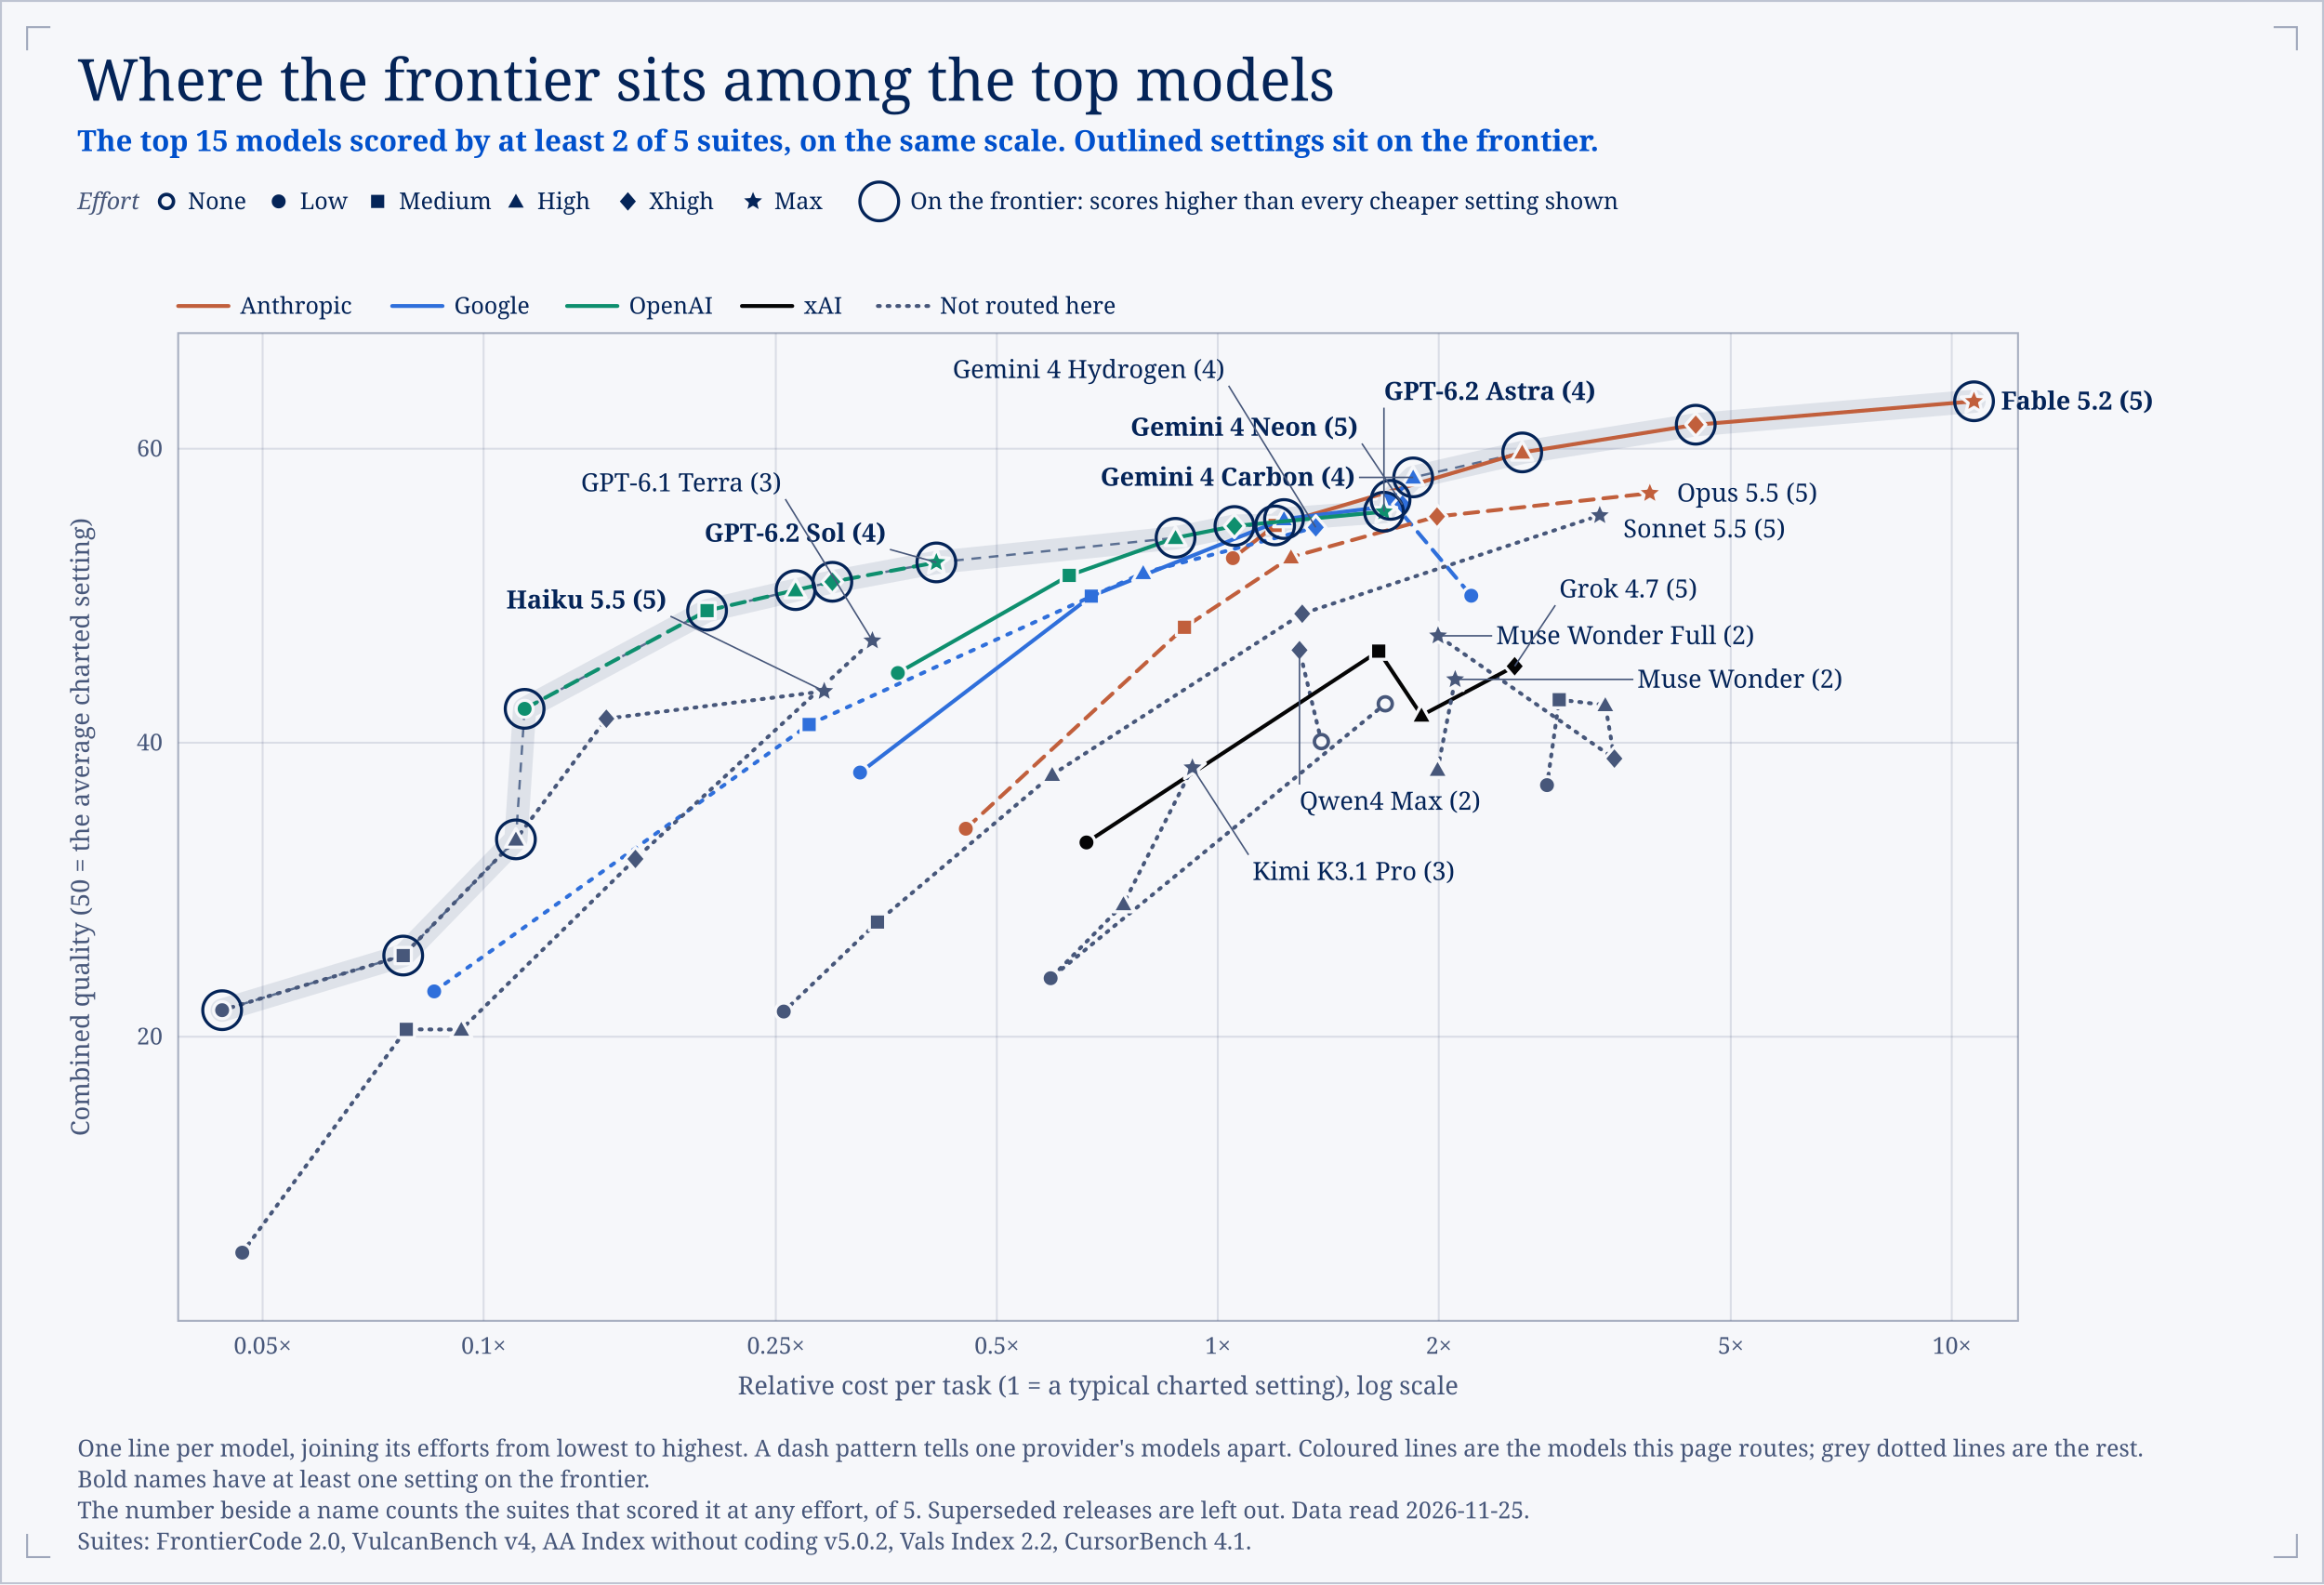
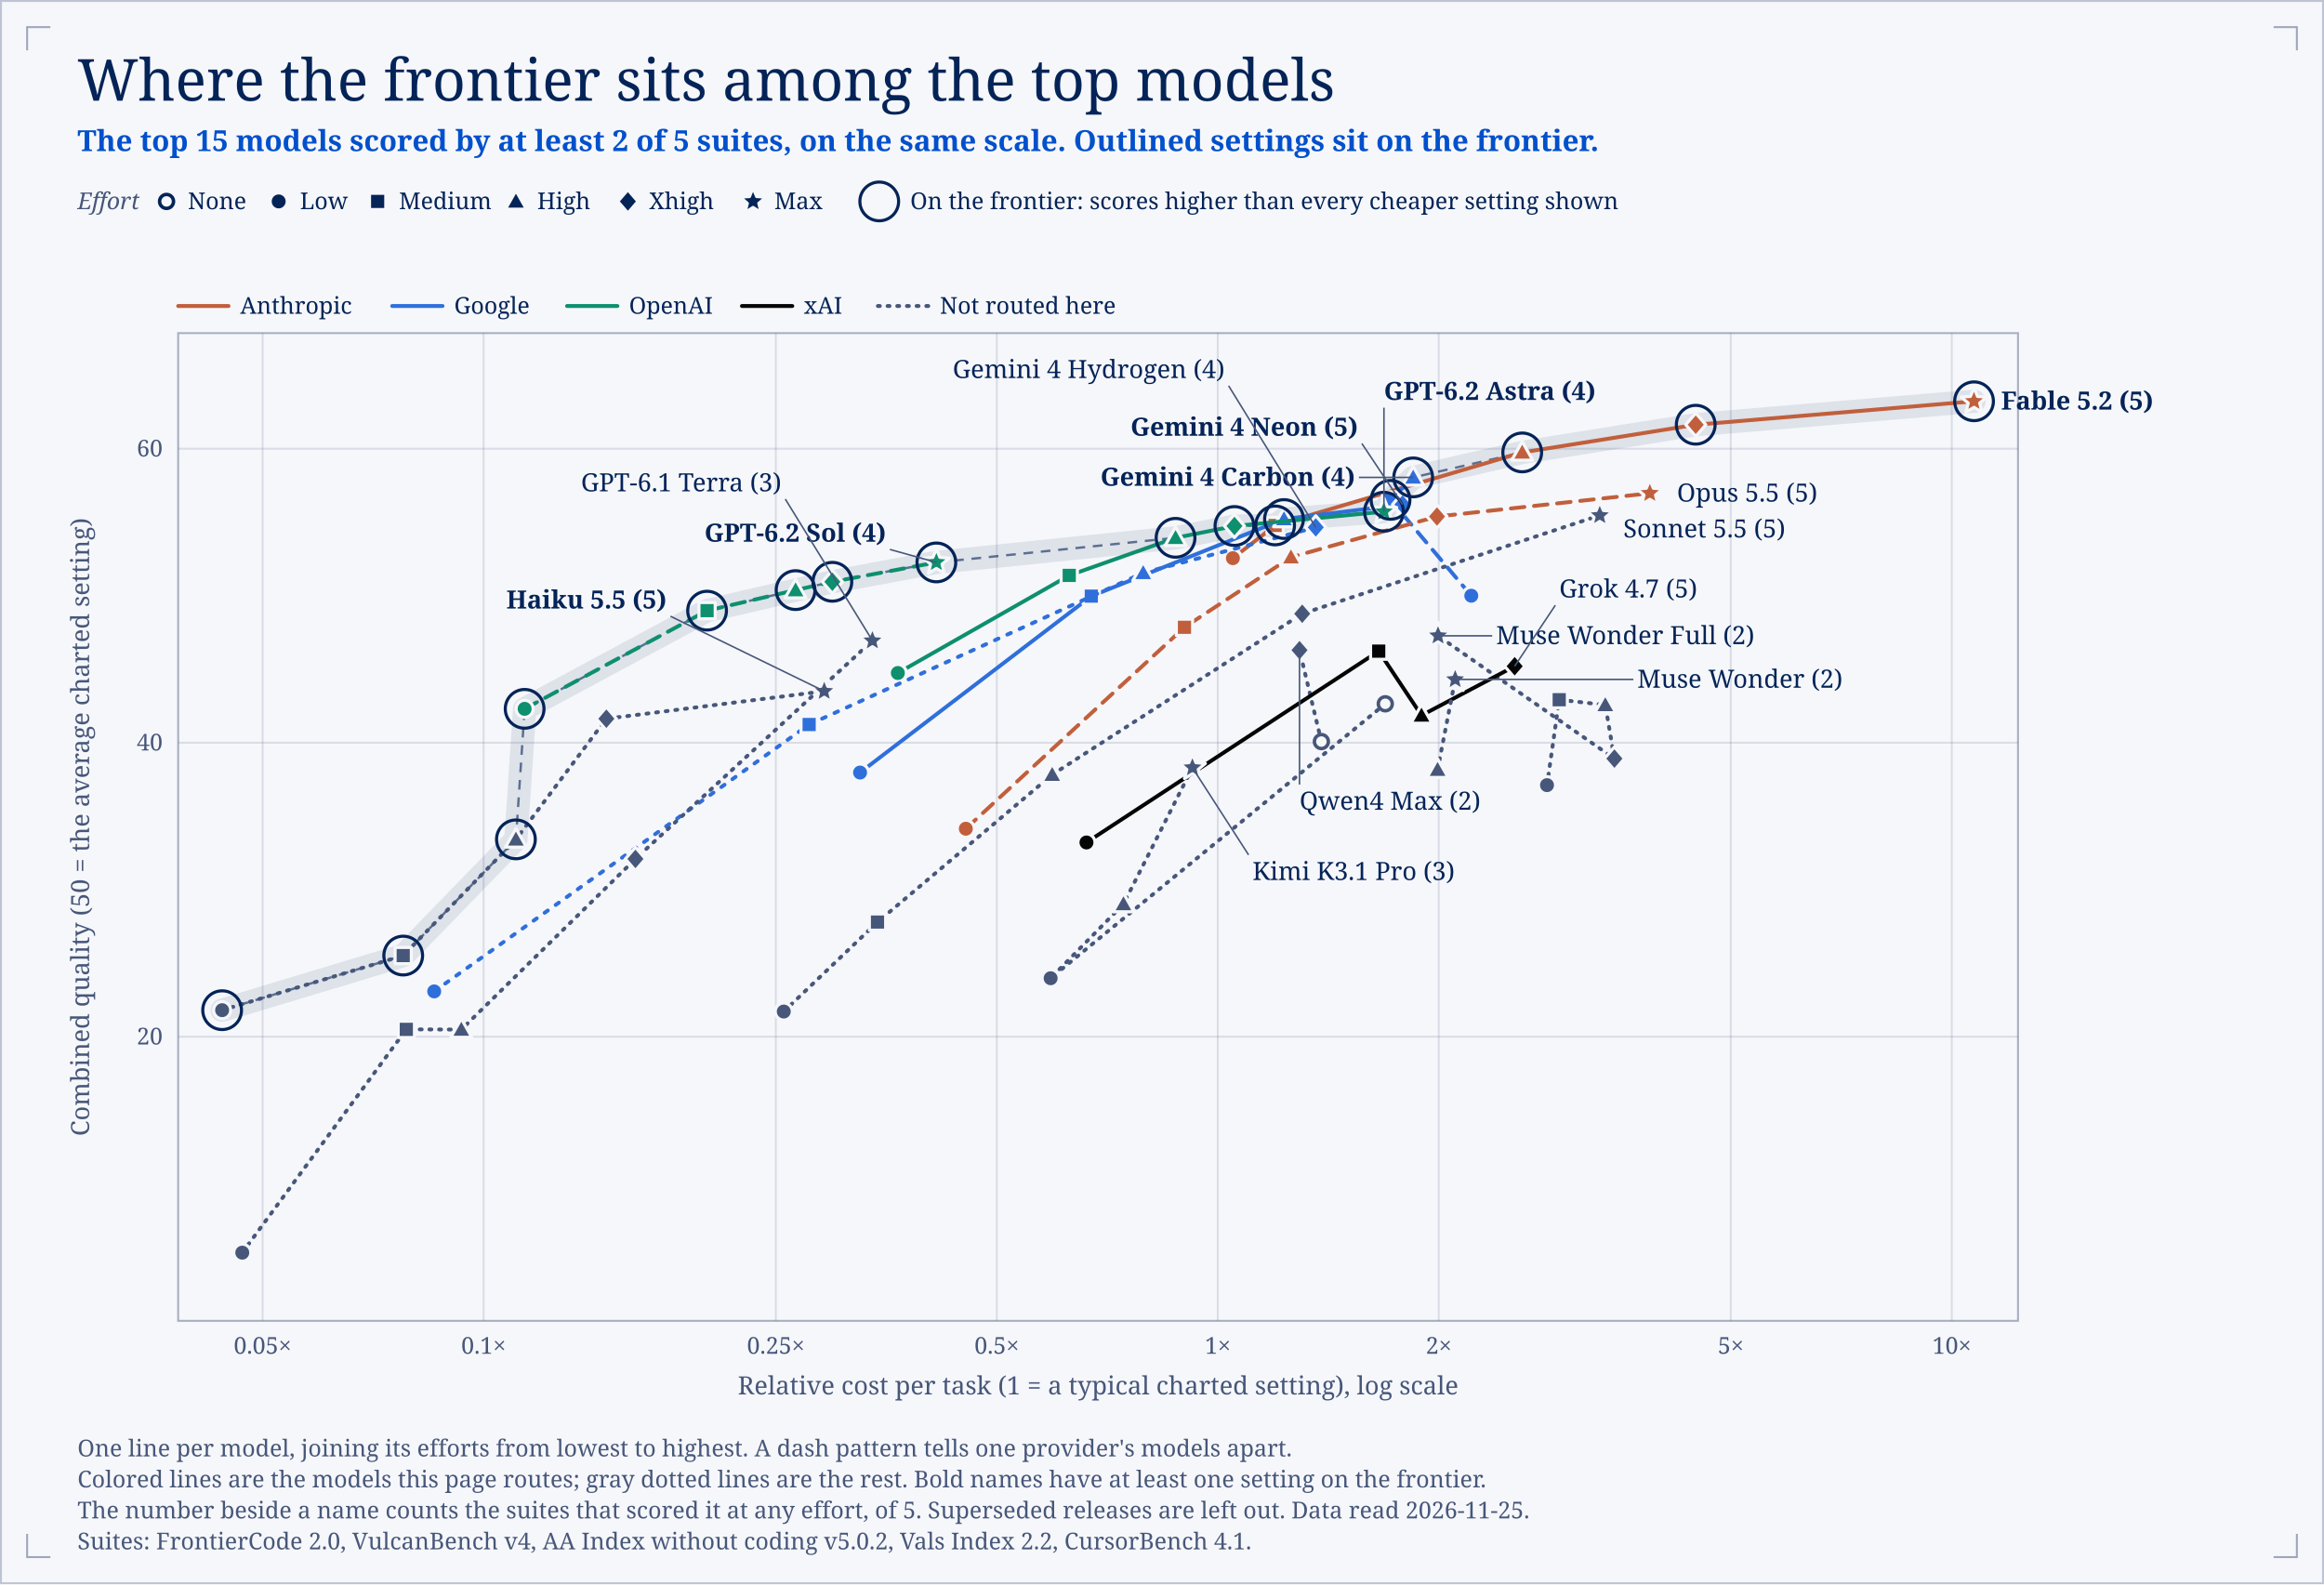
- <svg xmlns="http://www.w3.org/2000/svg" viewBox="0 0 1200 818" width="1200" height="818" role="img">
+ <svg xmlns="http://www.w3.org/2000/svg" viewBox="0 0 1200 818" width="1200" height="818" role="img" aria-labelledby="routing-frontier-title routing-frontier-desc">
  <rect width="1200" height="818" fill="#F6F7FA" />
  <rect x=".5" y=".5" width="1199" height="817" fill="none" stroke="#47577A" stroke-opacity=".32" />
  <path d="M14 26V14H26M1174 14H1186V26M14 792V804H26M1174 804H1186V792" fill="none" stroke="#47577A" stroke-opacity=".5" />
  <text x="40.0" y="52.0" font-size="30" fill="#042458" font-family="Didot,'Bodoni MT',Georgia,serif">Where the frontier sits among the top models</text>
  <text x="40.0" y="78.0" font-family="Baskerville,Georgia,serif" font-size="15" fill="#0050CC" font-weight="600">The top 15 models scored by at least 2 of 5 suites, on the same scale. Outlined settings sit on the frontier.</text>
  <text x="40.0" y="108.0" font-family="Baskerville,Georgia,serif" font-size="12" fill="#47577A" font-style="italic">Effort</text>
  <circle class="key" data-effort="none" data-x="86.0" data-y="104.0" cx="86.0" cy="104.0" r="3.6" fill="#F6F7FA" stroke="#042458" stroke-width="1.8" />
  <text x="97.0" y="108.0" font-family="Baskerville,Georgia,serif" font-size="12" fill="#042458" class="legend">None</text>
  <circle class="key" data-effort="low" data-x="143.9" data-y="104.0" cx="143.9" cy="104.0" r="4.4" fill="#042458" stroke="#F6F7FA" stroke-width="1.6" stroke-linejoin="round" />
  <text x="154.9" y="108.0" font-family="Baskerville,Georgia,serif" font-size="12" fill="#042458" class="legend">Low</text>
  <polygon class="key" data-effort="medium" data-x="195.0" data-y="104.0" points="190.8,99.8 199.2,99.8 199.2,108.2 190.8,108.2" fill="#042458" stroke="#F6F7FA" stroke-width="1.6" stroke-linejoin="round" />
  <text x="206.0" y="108.0" font-family="Baskerville,Georgia,serif" font-size="12" fill="#042458" class="legend">Medium</text>
  <polygon class="key" data-effort="high" data-x="266.4" data-y="104.0" points="266.4,98.4 271.8,108.0 261.0,108.0" fill="#042458" stroke="#F6F7FA" stroke-width="1.6" stroke-linejoin="round" />
  <text x="277.4" y="108.0" font-family="Baskerville,Georgia,serif" font-size="12" fill="#042458" class="legend">High</text>
  <polygon class="key" data-effort="xhigh" data-x="324.2" data-y="104.0" points="324.2,98.0 329.4,104.0 324.2,110.0 319.0,104.0" fill="#042458" stroke="#F6F7FA" stroke-width="1.6" stroke-linejoin="round" />
  <text x="335.2" y="108.0" font-family="Baskerville,Georgia,serif" font-size="12" fill="#042458" class="legend">Xhigh</text>
  <polygon class="key" data-effort="max" data-x="388.8" data-y="104.0" points="388.8,97.0 390.7,101.5 395.5,101.8 391.8,105.0 393.0,109.7 388.8,107.1 384.7,109.7 385.9,105.0 382.2,101.8 387.0,101.5" fill="#042458" stroke="#F6F7FA" stroke-width="1.6" stroke-linejoin="round" />
  <text x="399.8" y="108.0" font-family="Baskerville,Georgia,serif" font-size="12" fill="#042458" class="legend">Max</text>
  <circle class="key-frontier" cx="454.0" cy="104.0" r="10" fill="none" stroke="#042458" stroke-width="1.6" />
  <text x="470.0" y="108.0" font-family="Baskerville,Georgia,serif" font-size="12" fill="#042458" class="legend">On the frontier: scores higher than every cheaper setting shown</text>
  <g transform="translate(0,26)">
    <line x1="135.6" x2="135.6" y1="146.0" y2="656.0" stroke="#47577A" stroke-opacity=".16" />
    <text x="135.6" y="673.0" font-family="Baskerville,Georgia,serif" font-size="12" fill="#47577A" text-anchor="middle">0.05×</text>
    <line x1="249.7" x2="249.7" y1="146.0" y2="656.0" stroke="#47577A" stroke-opacity=".16" />
    <text x="249.7" y="673.0" font-family="Baskerville,Georgia,serif" font-size="12" fill="#47577A" text-anchor="middle">0.1×</text>
    <line x1="400.6" x2="400.6" y1="146.0" y2="656.0" stroke="#47577A" stroke-opacity=".16" />
    <text x="400.6" y="673.0" font-family="Baskerville,Georgia,serif" font-size="12" fill="#47577A" text-anchor="middle">0.25×</text>
    <line x1="514.7" x2="514.7" y1="146.0" y2="656.0" stroke="#47577A" stroke-opacity=".16" />
    <text x="514.7" y="673.0" font-family="Baskerville,Georgia,serif" font-size="12" fill="#47577A" text-anchor="middle">0.5×</text>
    <line x1="628.8" x2="628.8" y1="146.0" y2="656.0" stroke="#47577A" stroke-opacity=".16" />
    <text x="628.8" y="673.0" font-family="Baskerville,Georgia,serif" font-size="12" fill="#47577A" text-anchor="middle">1×</text>
    <line x1="742.9" x2="742.9" y1="146.0" y2="656.0" stroke="#47577A" stroke-opacity=".16" />
    <text x="742.9" y="673.0" font-family="Baskerville,Georgia,serif" font-size="12" fill="#47577A" text-anchor="middle">2×</text>
    <line x1="893.7" x2="893.7" y1="146.0" y2="656.0" stroke="#47577A" stroke-opacity=".16" />
    <text x="893.7" y="673.0" font-family="Baskerville,Georgia,serif" font-size="12" fill="#47577A" text-anchor="middle">5×</text>
    <line x1="1007.8" x2="1007.8" y1="146.0" y2="656.0" stroke="#47577A" stroke-opacity=".16" />
    <text x="1007.8" y="673.0" font-family="Baskerville,Georgia,serif" font-size="12" fill="#47577A" text-anchor="middle">10×</text>
    <line x1="92.0" x2="1042.0" y1="509.3" y2="509.3" stroke="#47577A" stroke-opacity=".16" />
    <text x="84.0" y="513.3" font-family="Baskerville,Georgia,serif" font-size="12" fill="#47577A" text-anchor="end">20</text>
    <line x1="92.0" x2="1042.0" y1="357.5" y2="357.5" stroke="#47577A" stroke-opacity=".16" />
    <text x="84.0" y="361.5" font-family="Baskerville,Georgia,serif" font-size="12" fill="#47577A" text-anchor="end">40</text>
    <line x1="92.0" x2="1042.0" y1="205.7" y2="205.7" stroke="#47577A" stroke-opacity=".16" />
    <text x="84.0" y="209.7" font-family="Baskerville,Georgia,serif" font-size="12" fill="#47577A" text-anchor="end">60</text>
    <rect x="92.0" y="146.0" width="950.0" height="510.0" fill="none" stroke="#47577A" stroke-opacity=".45" />
    <text x="567.0" y="694.0" font-family="Baskerville,Georgia,serif" font-size="13" fill="#47577A" text-anchor="middle">Relative cost per task (1 = a typical charted setting), log scale</text>
    <text transform="translate(46.0,401.0) rotate(-90)" font-family="Baskerville,Georgia,serif" font-size="13" fill="#47577A" text-anchor="middle">Combined quality (50 = the average charted setting)</text>
    <line x1="92.0" x2="118.0" y1="132.0" y2="132.0" stroke="#C15F3C" stroke-width="2" stroke-linecap="round" />
    <text x="124.0" y="136.0" font-family="Baskerville,Georgia,serif" font-size="12" fill="#042458" class="legend">Anthropic</text>
    <line x1="202.5" x2="228.5" y1="132.0" y2="132.0" stroke="#2F6FDB" stroke-width="2" stroke-linecap="round" />
    <text x="234.5" y="136.0" font-family="Baskerville,Georgia,serif" font-size="12" fill="#042458" class="legend">Google</text>
    <line x1="292.8" x2="318.8" y1="132.0" y2="132.0" stroke="#0E8F6E" stroke-width="2" stroke-linecap="round" />
    <text x="324.8" y="136.0" font-family="Baskerville,Georgia,serif" font-size="12" fill="#042458" class="legend">OpenAI</text>
    <line x1="383.1" x2="409.1" y1="132.0" y2="132.0" stroke="#050505" stroke-width="2" stroke-linecap="round" />
    <text x="415.1" y="136.0" font-family="Baskerville,Georgia,serif" font-size="12" fill="#042458" class="legend">xAI</text>
    <line x1="453.3" x2="479.3" y1="132.0" y2="132.0" stroke="#47577A" stroke-width="2" stroke-dasharray="1 4" stroke-linecap="round" />
    <text x="485.3" y="136.0" font-family="Baskerville,Georgia,serif" font-size="12" fill="#042458" class="legend">Not routed here</text>
    <polyline class="frontier-band" points="114.7,495.6 208.2,467.4 266.4,407.4 270.9,340.0 365.1,289.3 410.8,278.7 429.8,274.4 483.5,264.4 607.0,251.7 637.4,245.6 658.4,245.3 663.0,242.0 714.6,238.2 718.0,232.1 729.7,220.5 786.0,207.6 875.6,193.3 1019.3,181.2" fill="none" stroke="#042458" stroke-opacity=".1" stroke-width="12" stroke-linejoin="round" stroke-linecap="round" />
    <polyline class="frontier-line" points="114.7,495.6 208.2,467.4 266.4,407.4 270.9,340.0 365.1,289.3 410.8,278.7 429.8,274.4 483.5,264.4 607.0,251.7 637.4,245.6 658.4,245.3 663.0,242.0 714.6,238.2 718.0,232.1 729.7,220.5 786.0,207.6 875.6,193.3 1019.3,181.2" fill="none" stroke="#042458" stroke-opacity=".6" stroke-width="1.2" stroke-dasharray="5 4" />
    <polyline class="series" data-model="Fable 5.2" data-suites="5" points="636.6,262.2 658.4,245.3 786.0,207.6 875.6,193.3 1019.3,181.2" fill="none" stroke="#C15F3C" stroke-width="2" stroke-linejoin="round" stroke-linecap="round" />
    <circle class="point" data-effort="low" data-x="636.6" data-y="262.2" cx="636.6" cy="262.2" r="4.4" fill="#C15F3C" stroke="#F6F7FA" stroke-width="1.6" stroke-linejoin="round" />
    <polygon class="point" data-effort="medium" data-x="658.4" data-y="245.3" points="654.2,241.1 662.6,241.1 662.6,249.5 654.2,249.5" fill="#C15F3C" stroke="#F6F7FA" stroke-width="1.6" stroke-linejoin="round" />
    <polygon class="point" data-effort="high" data-x="786.0" data-y="207.6" points="786.0,202.0 791.4,211.6 780.6,211.6" fill="#C15F3C" stroke="#F6F7FA" stroke-width="1.6" stroke-linejoin="round" />
    <polygon class="point" data-effort="xhigh" data-x="875.6" data-y="193.3" points="875.6,187.3 880.8,193.3 875.6,199.3 870.4,193.3" fill="#C15F3C" stroke="#F6F7FA" stroke-width="1.6" stroke-linejoin="round" />
    <polygon class="point" data-effort="max" data-x="1019.3" data-y="181.2" points="1019.3,174.2 1021.1,178.7 1025.9,179.0 1022.2,182.1 1023.4,186.8 1019.3,184.3 1015.1,186.8 1016.3,182.1 1012.6,179.0 1017.4,178.7" fill="#C15F3C" stroke="#F6F7FA" stroke-width="1.6" stroke-linejoin="round" />
    <polyline class="series" data-model="Gemini 4 Carbon" data-suites="4" points="759.7,281.6 718.0,232.1 729.7,220.5" fill="none" stroke="#2F6FDB" stroke-width="2" stroke-dasharray="7 5" stroke-linejoin="round" stroke-linecap="round" />
    <circle class="point" data-effort="low" data-x="759.7" data-y="281.6" cx="759.7" cy="281.6" r="4.4" fill="#2F6FDB" stroke="#F6F7FA" stroke-width="1.6" stroke-linejoin="round" />
    <polygon class="point" data-effort="medium" data-x="718.0" data-y="232.1" points="713.8,227.9 722.2,227.9 722.2,236.3 713.8,236.3" fill="#2F6FDB" stroke="#F6F7FA" stroke-width="1.6" stroke-linejoin="round" />
    <polygon class="point" data-effort="high" data-x="729.7" data-y="220.5" points="729.7,214.9 735.1,224.5 724.3,224.5" fill="#2F6FDB" stroke="#F6F7FA" stroke-width="1.6" stroke-linejoin="round" />
    <polyline class="series" data-model="Opus 5.5" data-suites="5" points="498.7,401.9 611.6,297.9 666.6,261.7 742.0,240.7 851.9,228.7" fill="none" stroke="#C15F3C" stroke-width="2" stroke-dasharray="7 5" stroke-linejoin="round" stroke-linecap="round" />
    <circle class="point" data-effort="low" data-x="498.7" data-y="401.9" cx="498.7" cy="401.9" r="4.4" fill="#C15F3C" stroke="#F6F7FA" stroke-width="1.6" stroke-linejoin="round" />
    <polygon class="point" data-effort="medium" data-x="611.6" data-y="297.9" points="607.4,293.7 615.8,293.7 615.8,302.1 607.4,302.1" fill="#C15F3C" stroke="#F6F7FA" stroke-width="1.6" stroke-linejoin="round" />
    <polygon class="point" data-effort="high" data-x="666.6" data-y="261.7" points="666.6,256.1 672.0,265.7 661.2,265.7" fill="#C15F3C" stroke="#F6F7FA" stroke-width="1.6" stroke-linejoin="round" />
    <polygon class="point" data-effort="xhigh" data-x="742.0" data-y="240.7" points="742.0,234.7 747.2,240.7 742.0,246.7 736.8,240.7" fill="#C15F3C" stroke="#F6F7FA" stroke-width="1.6" stroke-linejoin="round" />
    <polygon class="point" data-effort="max" data-x="851.9" data-y="228.7" points="851.9,221.7 853.7,226.1 858.6,226.5 854.8,229.6 856.0,234.3 851.9,231.8 847.8,234.3 848.9,229.6 845.2,226.5 850.1,226.1" fill="#C15F3C" stroke="#F6F7FA" stroke-width="1.6" stroke-linejoin="round" />
    <polyline class="series" data-model="Gemini 4 Neon" data-suites="5" points="444.1,372.9 563.5,281.8 663.0,242.0 724.2,234.5" fill="none" stroke="#2F6FDB" stroke-width="2" stroke-linejoin="round" stroke-linecap="round" />
    <circle class="point" data-effort="low" data-x="444.1" data-y="372.9" cx="444.1" cy="372.9" r="4.4" fill="#2F6FDB" stroke="#F6F7FA" stroke-width="1.6" stroke-linejoin="round" />
    <polygon class="point" data-effort="medium" data-x="563.5" data-y="281.8" points="559.3,277.6 567.7,277.6 567.7,286.0 559.3,286.0" fill="#2F6FDB" stroke="#F6F7FA" stroke-width="1.6" stroke-linejoin="round" />
    <polygon class="point" data-effort="high" data-x="663.0" data-y="242.0" points="663.0,236.4 668.4,246.0 657.6,246.0" fill="#2F6FDB" stroke="#F6F7FA" stroke-width="1.6" stroke-linejoin="round" />
    <polygon class="point" data-effort="xhigh" data-x="724.2" data-y="234.5" points="724.2,228.5 729.4,234.5 724.2,240.5 719.0,234.5" fill="#2F6FDB" stroke="#F6F7FA" stroke-width="1.6" stroke-linejoin="round" />
    <polyline class="series" data-model="GPT-6.2 Astra" data-suites="4" points="463.6,321.5 552.1,271.1 607.0,251.7 637.4,245.6 714.6,238.2" fill="none" stroke="#0E8F6E" stroke-width="2" stroke-linejoin="round" stroke-linecap="round" />
    <circle class="point" data-effort="low" data-x="463.6" data-y="321.5" cx="463.6" cy="321.5" r="4.4" fill="#0E8F6E" stroke="#F6F7FA" stroke-width="1.6" stroke-linejoin="round" />
    <polygon class="point" data-effort="medium" data-x="552.1" data-y="271.1" points="547.9,266.9 556.3,266.9 556.3,275.3 547.9,275.3" fill="#0E8F6E" stroke="#F6F7FA" stroke-width="1.6" stroke-linejoin="round" />
    <polygon class="point" data-effort="high" data-x="607.0" data-y="251.7" points="607.0,246.1 612.4,255.7 601.6,255.7" fill="#0E8F6E" stroke="#F6F7FA" stroke-width="1.6" stroke-linejoin="round" />
    <polygon class="point" data-effort="xhigh" data-x="637.4" data-y="245.6" points="637.4,239.6 642.6,245.6 637.4,251.6 632.2,245.6" fill="#0E8F6E" stroke="#F6F7FA" stroke-width="1.6" stroke-linejoin="round" />
    <polygon class="point" data-effort="max" data-x="714.6" data-y="238.2" points="714.6,231.2 716.4,235.7 721.2,236.0 717.5,239.1 718.7,243.8 714.6,241.3 710.4,243.8 711.6,239.1 707.9,236.0 712.7,235.7" fill="#0E8F6E" stroke="#F6F7FA" stroke-width="1.6" stroke-linejoin="round" />
    <polyline class="series" data-model="Sonnet 5.5" data-suites="5" points="404.7,496.3 453.1,450.1 543.3,374.0 672.4,290.9 826.0,240.1" fill="none" stroke="#47577A" stroke-width="2" stroke-dasharray="1 4" stroke-linejoin="round" stroke-linecap="round" />
    <circle class="point" data-effort="low" data-x="404.7" data-y="496.3" cx="404.7" cy="496.3" r="4.4" fill="#47577A" stroke="#F6F7FA" stroke-width="1.6" stroke-linejoin="round" />
    <polygon class="point" data-effort="medium" data-x="453.1" data-y="450.1" points="448.9,445.9 457.3,445.9 457.3,454.3 448.9,454.3" fill="#47577A" stroke="#F6F7FA" stroke-width="1.6" stroke-linejoin="round" />
    <polygon class="point" data-effort="high" data-x="543.3" data-y="374.0" points="543.3,368.4 548.7,378.0 537.9,378.0" fill="#47577A" stroke="#F6F7FA" stroke-width="1.6" stroke-linejoin="round" />
    <polygon class="point" data-effort="xhigh" data-x="672.4" data-y="290.9" points="672.4,284.9 677.6,290.9 672.4,296.9 667.2,290.9" fill="#47577A" stroke="#F6F7FA" stroke-width="1.6" stroke-linejoin="round" />
    <polygon class="point" data-effort="max" data-x="826.0" data-y="240.1" points="826.0,233.1 827.9,237.6 832.7,238.0 829.0,241.1 830.2,245.8 826.0,243.2 821.9,245.8 823.1,241.1 819.4,238.0 824.2,237.6" fill="#47577A" stroke="#F6F7FA" stroke-width="1.6" stroke-linejoin="round" />
    <polyline class="series" data-model="Gemini 4 Hydrogen" data-suites="4" points="224.2,485.9 417.8,348.1 590.3,269.8 679.4,246.3" fill="none" stroke="#2F6FDB" stroke-width="2" stroke-dasharray="2 5" stroke-linejoin="round" stroke-linecap="round" />
    <circle class="point" data-effort="low" data-x="224.2" data-y="485.9" cx="224.2" cy="485.9" r="4.4" fill="#2F6FDB" stroke="#F6F7FA" stroke-width="1.6" stroke-linejoin="round" />
    <polygon class="point" data-effort="medium" data-x="417.8" data-y="348.1" points="413.6,343.9 422.0,343.9 422.0,352.3 413.6,352.3" fill="#2F6FDB" stroke="#F6F7FA" stroke-width="1.6" stroke-linejoin="round" />
    <polygon class="point" data-effort="high" data-x="590.3" data-y="269.8" points="590.3,264.2 595.7,273.8 584.9,273.8" fill="#2F6FDB" stroke="#F6F7FA" stroke-width="1.6" stroke-linejoin="round" />
    <polygon class="point" data-effort="xhigh" data-x="679.4" data-y="246.3" points="679.4,240.3 684.6,246.3 679.4,252.3 674.2,246.3" fill="#2F6FDB" stroke="#F6F7FA" stroke-width="1.6" stroke-linejoin="round" />
    <polyline class="series" data-model="GPT-6.2 Sol" data-suites="4" points="270.9,340.0 365.1,289.3 410.8,278.7 429.8,274.4 483.5,264.4" fill="none" stroke="#0E8F6E" stroke-width="2" stroke-dasharray="7 5" stroke-linejoin="round" stroke-linecap="round" />
    <circle class="point" data-effort="low" data-x="270.9" data-y="340.0" cx="270.9" cy="340.0" r="4.4" fill="#0E8F6E" stroke="#F6F7FA" stroke-width="1.6" stroke-linejoin="round" />
    <polygon class="point" data-effort="medium" data-x="365.1" data-y="289.3" points="360.9,285.1 369.3,285.1 369.3,293.5 360.9,293.5" fill="#0E8F6E" stroke="#F6F7FA" stroke-width="1.6" stroke-linejoin="round" />
    <polygon class="point" data-effort="high" data-x="410.8" data-y="278.7" points="410.8,273.1 416.2,282.7 405.4,282.7" fill="#0E8F6E" stroke="#F6F7FA" stroke-width="1.6" stroke-linejoin="round" />
    <polygon class="point" data-effort="xhigh" data-x="429.8" data-y="274.4" points="429.8,268.4 435.0,274.4 429.8,280.4 424.6,274.4" fill="#0E8F6E" stroke="#F6F7FA" stroke-width="1.6" stroke-linejoin="round" />
    <polygon class="point" data-effort="max" data-x="483.5" data-y="264.4" points="483.5,257.4 485.3,261.8 490.2,262.2 486.4,265.3 487.6,270.0 483.5,267.5 479.4,270.0 480.5,265.3 476.8,262.2 481.7,261.8" fill="#0E8F6E" stroke="#F6F7FA" stroke-width="1.6" stroke-linejoin="round" />
    <polyline class="series" data-model="Muse Wonder Full" data-suites="2" points="798.8,379.4 805.1,335.3 828.9,338.0 833.6,365.7 742.5,302.3" fill="none" stroke="#47577A" stroke-width="2" stroke-dasharray="1 4" stroke-linejoin="round" stroke-linecap="round" />
    <circle class="point" data-effort="low" data-x="798.8" data-y="379.4" cx="798.8" cy="379.4" r="4.4" fill="#47577A" stroke="#F6F7FA" stroke-width="1.6" stroke-linejoin="round" />
    <polygon class="point" data-effort="medium" data-x="805.1" data-y="335.3" points="800.9,331.1 809.3,331.1 809.3,339.5 800.9,339.5" fill="#47577A" stroke="#F6F7FA" stroke-width="1.6" stroke-linejoin="round" />
    <polygon class="point" data-effort="high" data-x="828.9" data-y="338.0" points="828.9,332.4 834.3,342.0 823.5,342.0" fill="#47577A" stroke="#F6F7FA" stroke-width="1.6" stroke-linejoin="round" />
    <polygon class="point" data-effort="xhigh" data-x="833.6" data-y="365.7" points="833.6,359.7 838.8,365.7 833.6,371.7 828.4,365.7" fill="#47577A" stroke="#F6F7FA" stroke-width="1.6" stroke-linejoin="round" />
    <polygon class="point" data-effort="max" data-x="742.5" data-y="302.3" points="742.5,295.3 744.4,299.7 749.2,300.1 745.5,303.2 746.6,307.9 742.5,305.4 738.4,307.9 739.6,303.2 735.9,300.1 740.7,299.7" fill="#47577A" stroke="#F6F7FA" stroke-width="1.6" stroke-linejoin="round" />
    <polyline class="series" data-model="GPT-6.1 Terra" data-suites="3" points="125.1,620.8 209.8,505.5 238.2,505.6 328.1,417.5 450.5,304.8" fill="none" stroke="#47577A" stroke-width="2" stroke-dasharray="1 4" stroke-linejoin="round" stroke-linecap="round" />
    <circle class="point" data-effort="low" data-x="125.1" data-y="620.8" cx="125.1" cy="620.8" r="4.4" fill="#47577A" stroke="#F6F7FA" stroke-width="1.6" stroke-linejoin="round" />
    <polygon class="point" data-effort="medium" data-x="209.8" data-y="505.5" points="205.6,501.3 214.0,501.3 214.0,509.7 205.6,509.7" fill="#47577A" stroke="#F6F7FA" stroke-width="1.6" stroke-linejoin="round" />
    <polygon class="point" data-effort="high" data-x="238.2" data-y="505.6" points="238.2,500.0 243.6,509.6 232.8,509.6" fill="#47577A" stroke="#F6F7FA" stroke-width="1.6" stroke-linejoin="round" />
    <polygon class="point" data-effort="xhigh" data-x="328.1" data-y="417.5" points="328.1,411.5 333.3,417.5 328.1,423.5 322.9,417.5" fill="#47577A" stroke="#F6F7FA" stroke-width="1.6" stroke-linejoin="round" />
    <polygon class="point" data-effort="max" data-x="450.5" data-y="304.8" points="450.5,297.8 452.3,302.3 457.1,302.6 453.4,305.8 454.6,310.5 450.5,307.9 446.3,310.5 447.5,305.8 443.8,302.6 448.6,302.3" fill="#47577A" stroke="#F6F7FA" stroke-width="1.6" stroke-linejoin="round" />
    <polyline class="series" data-model="Qwen4 Max" data-suites="2" points="682.3,356.9 671.0,309.7" fill="none" stroke="#47577A" stroke-width="2" stroke-dasharray="1 4" stroke-linejoin="round" stroke-linecap="round" />
    <circle class="point" data-effort="none" data-x="682.3" data-y="356.9" cx="682.3" cy="356.9" r="3.6" fill="#F6F7FA" stroke="#47577A" stroke-width="1.8" />
    <polygon class="point" data-effort="xhigh" data-x="671.0" data-y="309.7" points="671.0,303.7 676.2,309.7 671.0,315.7 665.8,309.7" fill="#47577A" stroke="#F6F7FA" stroke-width="1.6" stroke-linejoin="round" />
    <polyline class="series" data-model="Grok 4.7" data-suites="5" points="561.0,409.0 711.9,310.2 734.0,343.4 782.1,318.0" fill="none" stroke="#050505" stroke-width="2" stroke-linejoin="round" stroke-linecap="round" />
    <circle class="point" data-effort="low" data-x="561.0" data-y="409.0" cx="561.0" cy="409.0" r="4.4" fill="#050505" stroke="#F6F7FA" stroke-width="1.6" stroke-linejoin="round" />
    <polygon class="point" data-effort="medium" data-x="711.9" data-y="310.2" points="707.7,306.0 716.1,306.0 716.1,314.4 707.7,314.4" fill="#050505" stroke="#F6F7FA" stroke-width="1.6" stroke-linejoin="round" />
    <polygon class="point" data-effort="high" data-x="734.0" data-y="343.4" points="734.0,337.8 739.4,347.4 728.6,347.4" fill="#050505" stroke="#F6F7FA" stroke-width="1.6" stroke-linejoin="round" />
    <polygon class="point" data-effort="xhigh" data-x="782.1" data-y="318.0" points="782.1,312.0 787.3,318.0 782.1,324.0 776.9,318.0" fill="#050505" stroke="#F6F7FA" stroke-width="1.6" stroke-linejoin="round" />
    <polyline class="series" data-model="Muse Wonder" data-suites="2" points="742.3,371.4 751.4,324.8" fill="none" stroke="#47577A" stroke-width="2" stroke-dasharray="1 4" stroke-linejoin="round" stroke-linecap="round" />
    <polygon class="point" data-effort="high" data-x="742.3" data-y="371.4" points="742.3,365.8 747.7,375.4 736.9,375.4" fill="#47577A" stroke="#F6F7FA" stroke-width="1.6" stroke-linejoin="round" />
    <polygon class="point" data-effort="max" data-x="751.4" data-y="324.8" points="751.4,317.8 753.2,322.3 758.0,322.7 754.3,325.8 755.5,330.5 751.4,327.9 747.3,330.5 748.4,325.8 744.7,322.7 749.6,322.3" fill="#47577A" stroke="#F6F7FA" stroke-width="1.6" stroke-linejoin="round" />
    <polyline class="series" data-model="Haiku 5.5" data-suites="5" points="114.7,495.6 208.2,467.4 266.4,407.4 313.1,345.1 425.6,330.9" fill="none" stroke="#47577A" stroke-width="2" stroke-dasharray="1 4" stroke-linejoin="round" stroke-linecap="round" />
    <circle class="point" data-effort="low" data-x="114.7" data-y="495.6" cx="114.7" cy="495.6" r="4.4" fill="#47577A" stroke="#F6F7FA" stroke-width="1.6" stroke-linejoin="round" />
    <polygon class="point" data-effort="medium" data-x="208.2" data-y="467.4" points="204.0,463.2 212.4,463.2 212.4,471.6 204.0,471.6" fill="#47577A" stroke="#F6F7FA" stroke-width="1.6" stroke-linejoin="round" />
    <polygon class="point" data-effort="high" data-x="266.4" data-y="407.4" points="266.4,401.8 271.8,411.4 261.0,411.4" fill="#47577A" stroke="#F6F7FA" stroke-width="1.6" stroke-linejoin="round" />
    <polygon class="point" data-effort="xhigh" data-x="313.1" data-y="345.1" points="313.1,339.1 318.3,345.1 313.1,351.1 307.9,345.1" fill="#47577A" stroke="#F6F7FA" stroke-width="1.6" stroke-linejoin="round" />
    <polygon class="point" data-effort="max" data-x="425.6" data-y="330.9" points="425.6,323.9 427.4,328.4 432.2,328.7 428.5,331.9 429.7,336.6 425.6,334.0 421.5,336.6 422.6,331.9 418.9,328.7 423.8,328.4" fill="#47577A" stroke="#F6F7FA" stroke-width="1.6" stroke-linejoin="round" />
    <polyline class="series" data-model="Kimi K3.1 Pro" data-suites="3" points="715.3,337.4 542.5,479.1 580.1,440.8 615.7,370.4" fill="none" stroke="#47577A" stroke-width="2" stroke-dasharray="1 4" stroke-linejoin="round" stroke-linecap="round" />
    <circle class="point" data-effort="none" data-x="715.3" data-y="337.4" cx="715.3" cy="337.4" r="3.6" fill="#F6F7FA" stroke="#47577A" stroke-width="1.8" />
    <circle class="point" data-effort="low" data-x="542.5" data-y="479.1" cx="542.5" cy="479.1" r="4.4" fill="#47577A" stroke="#F6F7FA" stroke-width="1.6" stroke-linejoin="round" />
    <polygon class="point" data-effort="high" data-x="580.1" data-y="440.8" points="580.1,435.2 585.5,444.8 574.7,444.8" fill="#47577A" stroke="#F6F7FA" stroke-width="1.6" stroke-linejoin="round" />
    <polygon class="point" data-effort="max" data-x="615.7" data-y="370.4" points="615.7,363.4 617.5,367.8 622.4,368.2 618.7,371.3 619.8,376.0 615.7,373.5 611.6,376.0 612.8,371.3 609.1,368.2 613.9,367.8" fill="#47577A" stroke="#F6F7FA" stroke-width="1.6" stroke-linejoin="round" />
    <circle class="frontier" data-model="Haiku 5.5" data-effort="low" data-x="114.7" data-y="495.6" cx="114.7" cy="495.6" r="10" fill="none" stroke="#042458" stroke-width="1.6" />
    <circle class="frontier" data-model="Haiku 5.5" data-effort="medium" data-x="208.2" data-y="467.4" cx="208.2" cy="467.4" r="10" fill="none" stroke="#042458" stroke-width="1.6" />
    <circle class="frontier" data-model="Haiku 5.5" data-effort="high" data-x="266.4" data-y="407.4" cx="266.4" cy="407.4" r="10" fill="none" stroke="#042458" stroke-width="1.6" />
    <circle class="frontier" data-model="GPT-6.2 Sol" data-effort="low" data-x="270.9" data-y="340.0" cx="270.9" cy="340.0" r="10" fill="none" stroke="#042458" stroke-width="1.6" />
    <circle class="frontier" data-model="GPT-6.2 Sol" data-effort="medium" data-x="365.1" data-y="289.3" cx="365.1" cy="289.3" r="10" fill="none" stroke="#042458" stroke-width="1.6" />
    <circle class="frontier" data-model="GPT-6.2 Sol" data-effort="high" data-x="410.8" data-y="278.7" cx="410.8" cy="278.7" r="10" fill="none" stroke="#042458" stroke-width="1.6" />
    <circle class="frontier" data-model="GPT-6.2 Sol" data-effort="xhigh" data-x="429.8" data-y="274.4" cx="429.8" cy="274.4" r="10" fill="none" stroke="#042458" stroke-width="1.6" />
    <circle class="frontier" data-model="GPT-6.2 Sol" data-effort="max" data-x="483.5" data-y="264.4" cx="483.5" cy="264.4" r="10" fill="none" stroke="#042458" stroke-width="1.6" />
    <circle class="frontier" data-model="GPT-6.2 Astra" data-effort="high" data-x="607.0" data-y="251.7" cx="607.0" cy="251.7" r="10" fill="none" stroke="#042458" stroke-width="1.6" />
    <circle class="frontier" data-model="GPT-6.2 Astra" data-effort="xhigh" data-x="637.4" data-y="245.6" cx="637.4" cy="245.6" r="10" fill="none" stroke="#042458" stroke-width="1.6" />
    <circle class="frontier" data-model="Fable 5.2" data-effort="medium" data-x="658.4" data-y="245.3" cx="658.4" cy="245.3" r="10" fill="none" stroke="#042458" stroke-width="1.6" />
    <circle class="frontier" data-model="Gemini 4 Neon" data-effort="high" data-x="663.0" data-y="242.0" cx="663.0" cy="242.0" r="10" fill="none" stroke="#042458" stroke-width="1.6" />
    <circle class="frontier" data-model="GPT-6.2 Astra" data-effort="max" data-x="714.6" data-y="238.2" cx="714.6" cy="238.2" r="10" fill="none" stroke="#042458" stroke-width="1.6" />
    <circle class="frontier" data-model="Gemini 4 Carbon" data-effort="medium" data-x="718.0" data-y="232.1" cx="718.0" cy="232.1" r="10" fill="none" stroke="#042458" stroke-width="1.6" />
    <circle class="frontier" data-model="Gemini 4 Carbon" data-effort="high" data-x="729.7" data-y="220.5" cx="729.7" cy="220.5" r="10" fill="none" stroke="#042458" stroke-width="1.6" />
    <circle class="frontier" data-model="Fable 5.2" data-effort="high" data-x="786.0" data-y="207.6" cx="786.0" cy="207.6" r="10" fill="none" stroke="#042458" stroke-width="1.6" />
    <circle class="frontier" data-model="Fable 5.2" data-effort="xhigh" data-x="875.6" data-y="193.3" cx="875.6" cy="193.3" r="10" fill="none" stroke="#042458" stroke-width="1.6" />
    <circle class="frontier" data-model="Fable 5.2" data-effort="max" data-x="1019.3" data-y="181.2" cx="1019.3" cy="181.2" r="10" fill="none" stroke="#042458" stroke-width="1.6" />
    <text x="1033.3" y="185.5" font-family="Baskerville,Georgia,serif" font-size="13" fill="#042458" text-anchor="start" font-weight="600" class="line-label">Fable 5.2 (5)</text>
    <line class="leader" x1="729.7" y1="220.5" x2="701.7" y2="220.5" stroke="#47577A" stroke-width="0.8" />
    <text x="699.7" y="224.8" font-family="Baskerville,Georgia,serif" font-size="13" fill="#042458" text-anchor="end" font-weight="600" class="line-label">Gemini 4 Carbon (4)</text>
    <line class="leader" x1="724.2" y1="234.5" x2="703.2" y2="203.0" stroke="#47577A" stroke-width="0.8" />
    <text x="701.2" y="199.0" font-family="Baskerville,Georgia,serif" font-size="13" fill="#042458" text-anchor="end" font-weight="600" class="line-label">Gemini 4 Neon (5)</text>
    <line class="leader" x1="714.6" y1="238.2" x2="714.6" y2="184.5" stroke="#47577A" stroke-width="0.8" />
    <text x="714.6" y="180.5" font-family="Baskerville,Georgia,serif" font-size="13" fill="#042458" text-anchor="start" font-weight="600" class="line-label">GPT-6.2 Astra (4)</text>
    <line class="leader" x1="483.5" y1="264.4" x2="459.5" y2="257.7" stroke="#47577A" stroke-width="0.8" />
    <text x="457.5" y="253.7" font-family="Baskerville,Georgia,serif" font-size="13" fill="#042458" text-anchor="end" font-weight="600" class="line-label">GPT-6.2 Sol (4)</text>
    <line class="leader" x1="425.6" y1="330.9" x2="346.2" y2="292.2" stroke="#47577A" stroke-width="0.8" />
    <text x="344.2" y="288.2" font-family="Baskerville,Georgia,serif" font-size="13" fill="#042458" text-anchor="end" font-weight="600" class="line-label">Haiku 5.5 (5)</text>
    <text x="865.9" y="233.0" font-family="Baskerville,Georgia,serif" font-size="13" fill="#042458" text-anchor="start" font-weight="400" class="line-label">Opus 5.5 (5)</text>
    <text x="838.2" y="251.5" font-family="Baskerville,Georgia,serif" font-size="13" fill="#042458" text-anchor="start" font-weight="400" class="line-label">Sonnet 5.5 (5)</text>
    <line class="leader" x1="679.4" y1="246.3" x2="634.4" y2="173.2" stroke="#47577A" stroke-width="0.8" />
    <text x="632.4" y="169.2" font-family="Baskerville,Georgia,serif" font-size="13" fill="#042458" text-anchor="end" font-weight="400" class="line-label">Gemini 4 Hydrogen (4)</text>
    <line class="leader" x1="742.5" y1="302.3" x2="770.5" y2="302.3" stroke="#47577A" stroke-width="0.8" />
    <text x="772.5" y="306.6" font-family="Baskerville,Georgia,serif" font-size="13" fill="#042458" text-anchor="start" font-weight="400" class="line-label">Muse Wonder Full (2)</text>
    <line class="leader" x1="450.5" y1="304.8" x2="405.5" y2="231.7" stroke="#47577A" stroke-width="0.8" />
    <text x="403.5" y="227.7" font-family="Baskerville,Georgia,serif" font-size="13" fill="#042458" text-anchor="end" font-weight="400" class="line-label">GPT-6.1 Terra (3)</text>
    <line class="leader" x1="671.0" y1="309.7" x2="671.0" y2="379.1" stroke="#47577A" stroke-width="0.8" />
    <text x="671.0" y="392.1" font-family="Baskerville,Georgia,serif" font-size="13" fill="#042458" text-anchor="start" font-weight="400" class="line-label">Qwen4 Max (2)</text>
    <line class="leader" x1="782.1" y1="318.0" x2="803.1" y2="286.5" stroke="#47577A" stroke-width="0.8" />
    <text x="805.1" y="282.5" font-family="Baskerville,Georgia,serif" font-size="13" fill="#042458" text-anchor="start" font-weight="400" class="line-label">Grok 4.7 (5)</text>
    <line class="leader" x1="751.4" y1="324.8" x2="843.4" y2="324.8" stroke="#47577A" stroke-width="0.8" />
    <text x="845.4" y="329.1" font-family="Baskerville,Georgia,serif" font-size="13" fill="#042458" text-anchor="start" font-weight="400" class="line-label">Muse Wonder (2)</text>
    <line class="leader" x1="615.7" y1="370.4" x2="644.7" y2="415.4" stroke="#47577A" stroke-width="0.8" />
    <text x="646.7" y="428.4" font-family="Baskerville,Georgia,serif" font-size="13" fill="#042458" text-anchor="start" font-weight="400" class="line-label">Kimi K3.1 Pro (3)</text>
  </g>
-   <text x="40.0" y="752.0" font-family="Baskerville,Georgia,serif" font-size="12" fill="#47577A">One line per model, joining its efforts from lowest to highest. A dash pattern tells one provider's models apart. Coloured lines are the models this page routes; grey dotted lines are the rest.</text>
-   <text x="40.0" y="768.0" font-family="Baskerville,Georgia,serif" font-size="12" fill="#47577A">Bold names have at least one setting on the frontier.</text>
+   <text x="40.0" y="752.0" font-family="Baskerville,Georgia,serif" font-size="12" fill="#47577A">One line per model, joining its efforts from lowest to highest. A dash pattern tells one provider's models apart.</text>
+   <text x="40.0" y="768.0" font-family="Baskerville,Georgia,serif" font-size="12" fill="#47577A">Colored lines are the models this page routes; gray dotted lines are the rest. Bold names have at least one setting on the frontier.</text>
  <text x="40.0" y="784.0" font-family="Baskerville,Georgia,serif" font-size="12" fill="#47577A">The number beside a name counts the suites that scored it at any effort, of 5. Superseded releases are left out. Data read 2026-11-25.</text>
  <text x="40.0" y="800.0" font-family="Baskerville,Georgia,serif" font-size="12" fill="#47577A">Suites: FrontierCode 2.0, VulcanBench v4, AA Index without coding v5.0.2, Vals Index 2.2, CursorBench 4.1.</text>
</svg>
